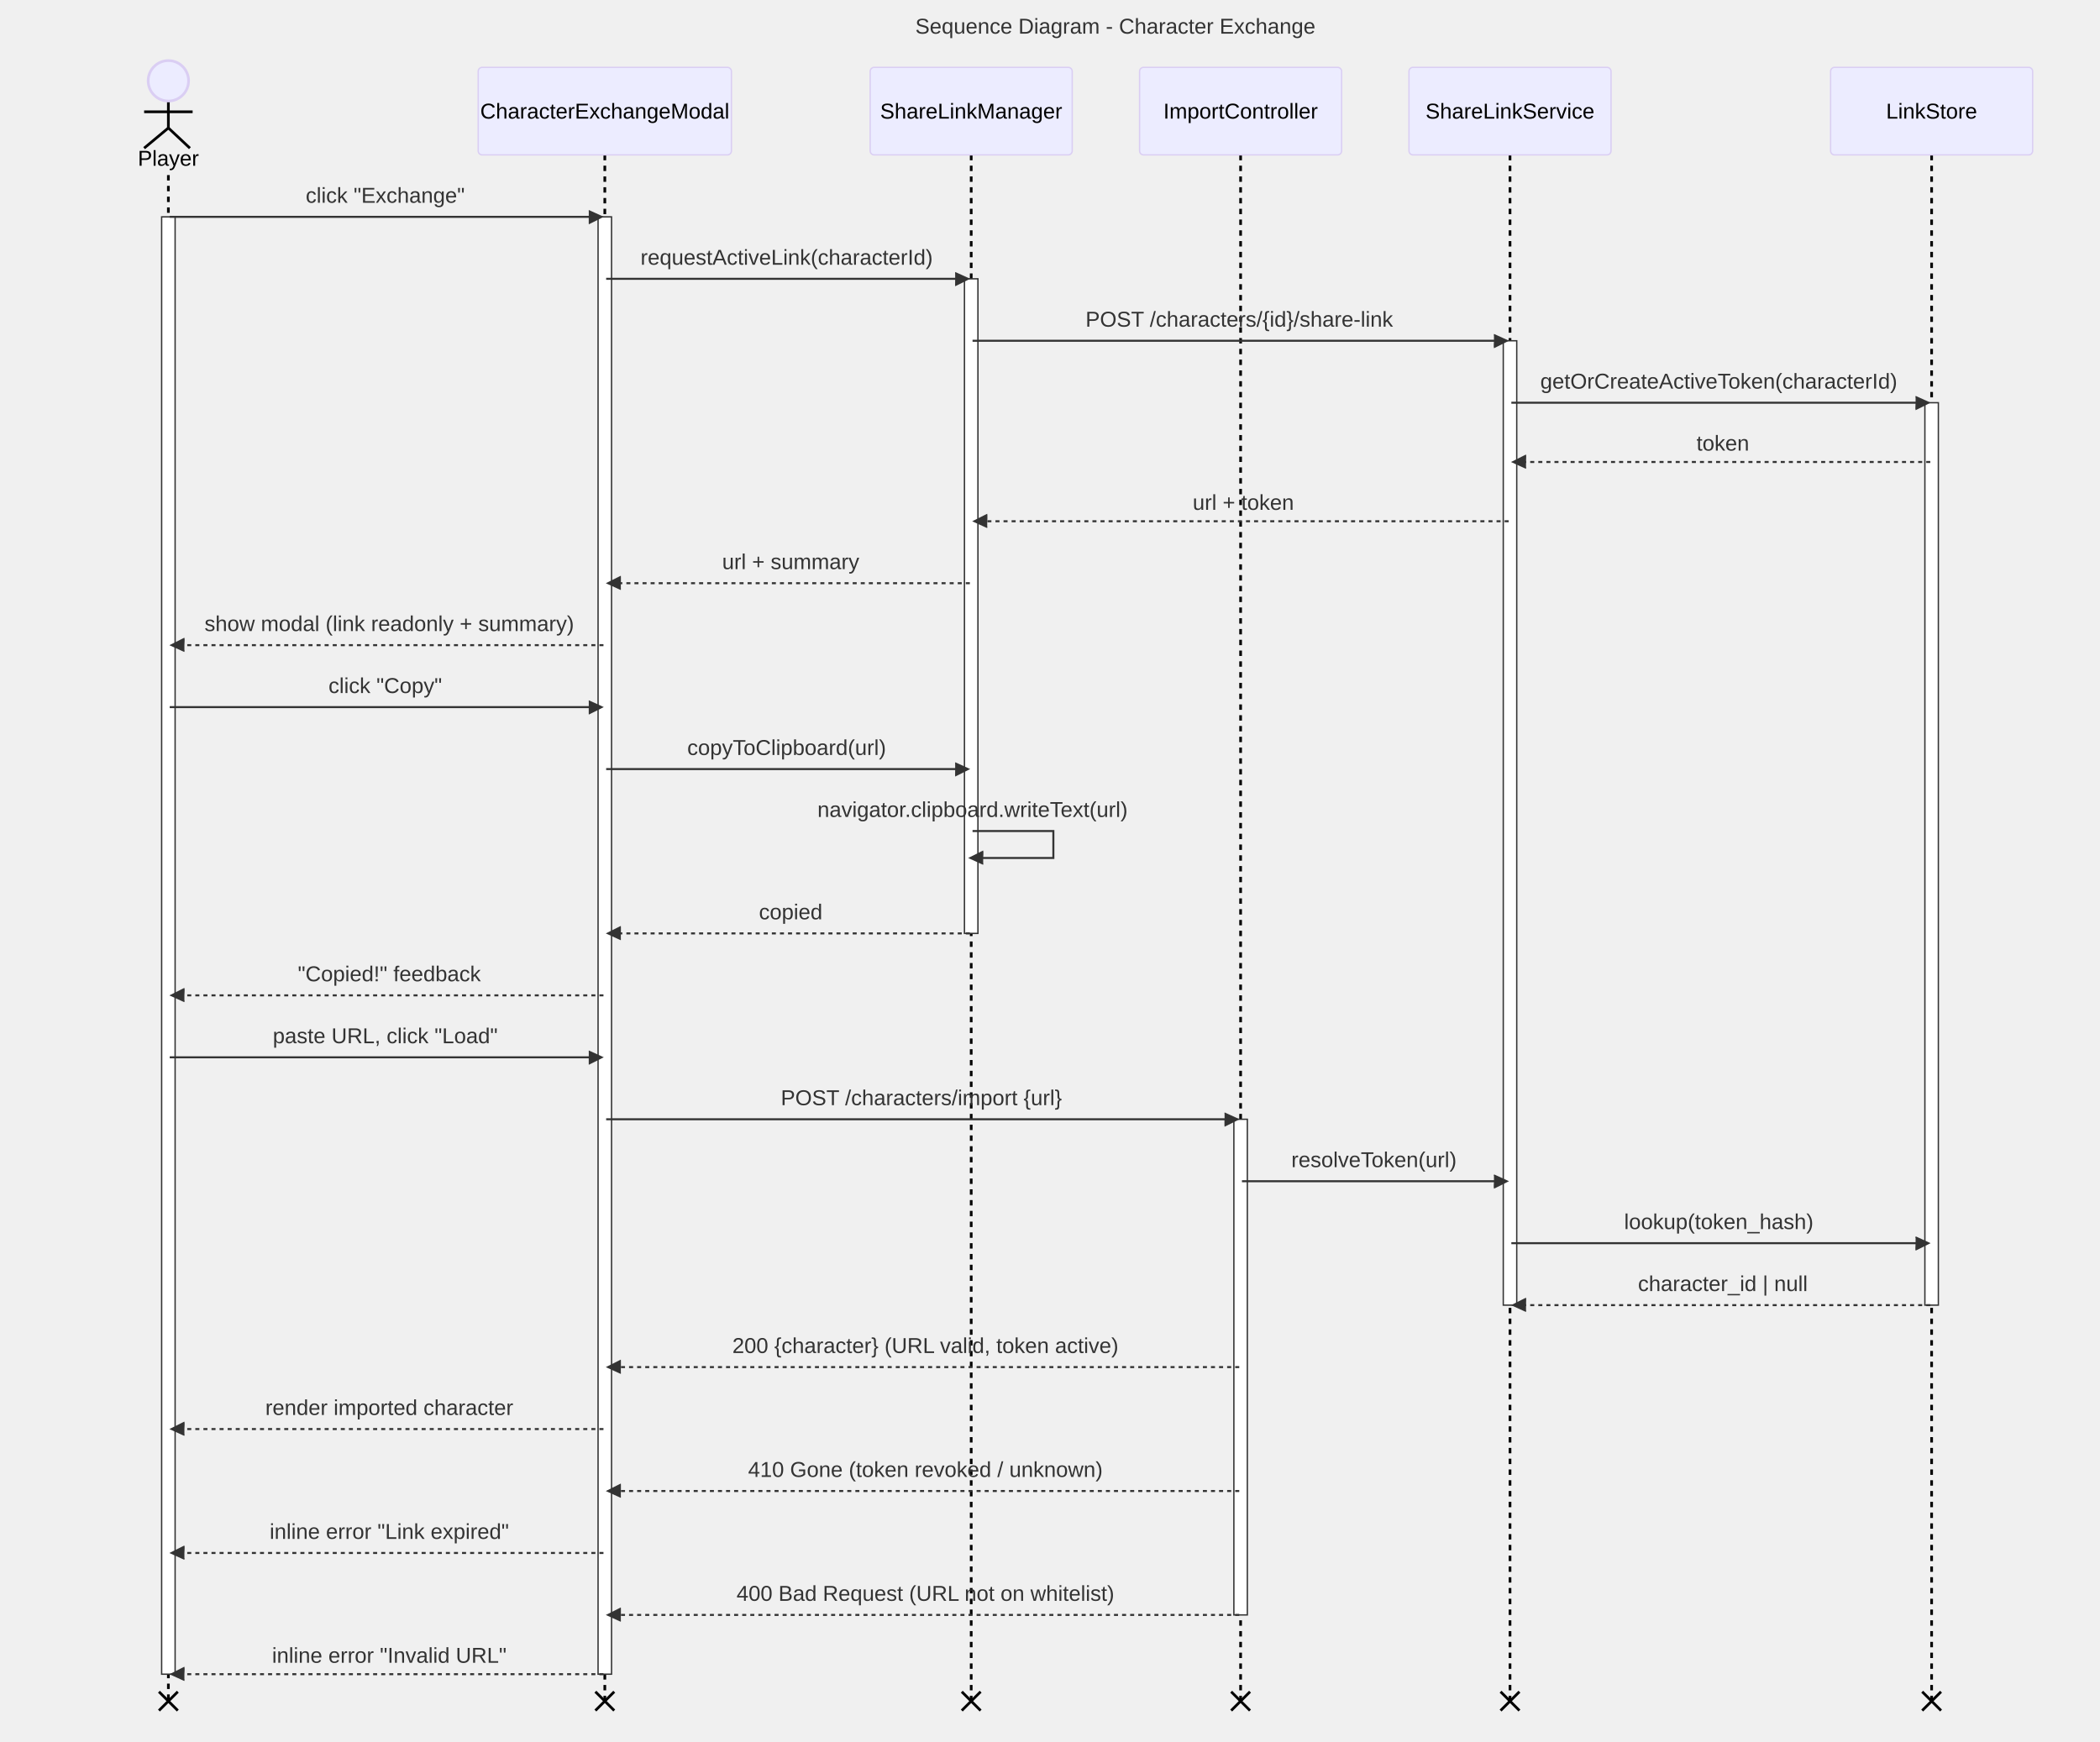
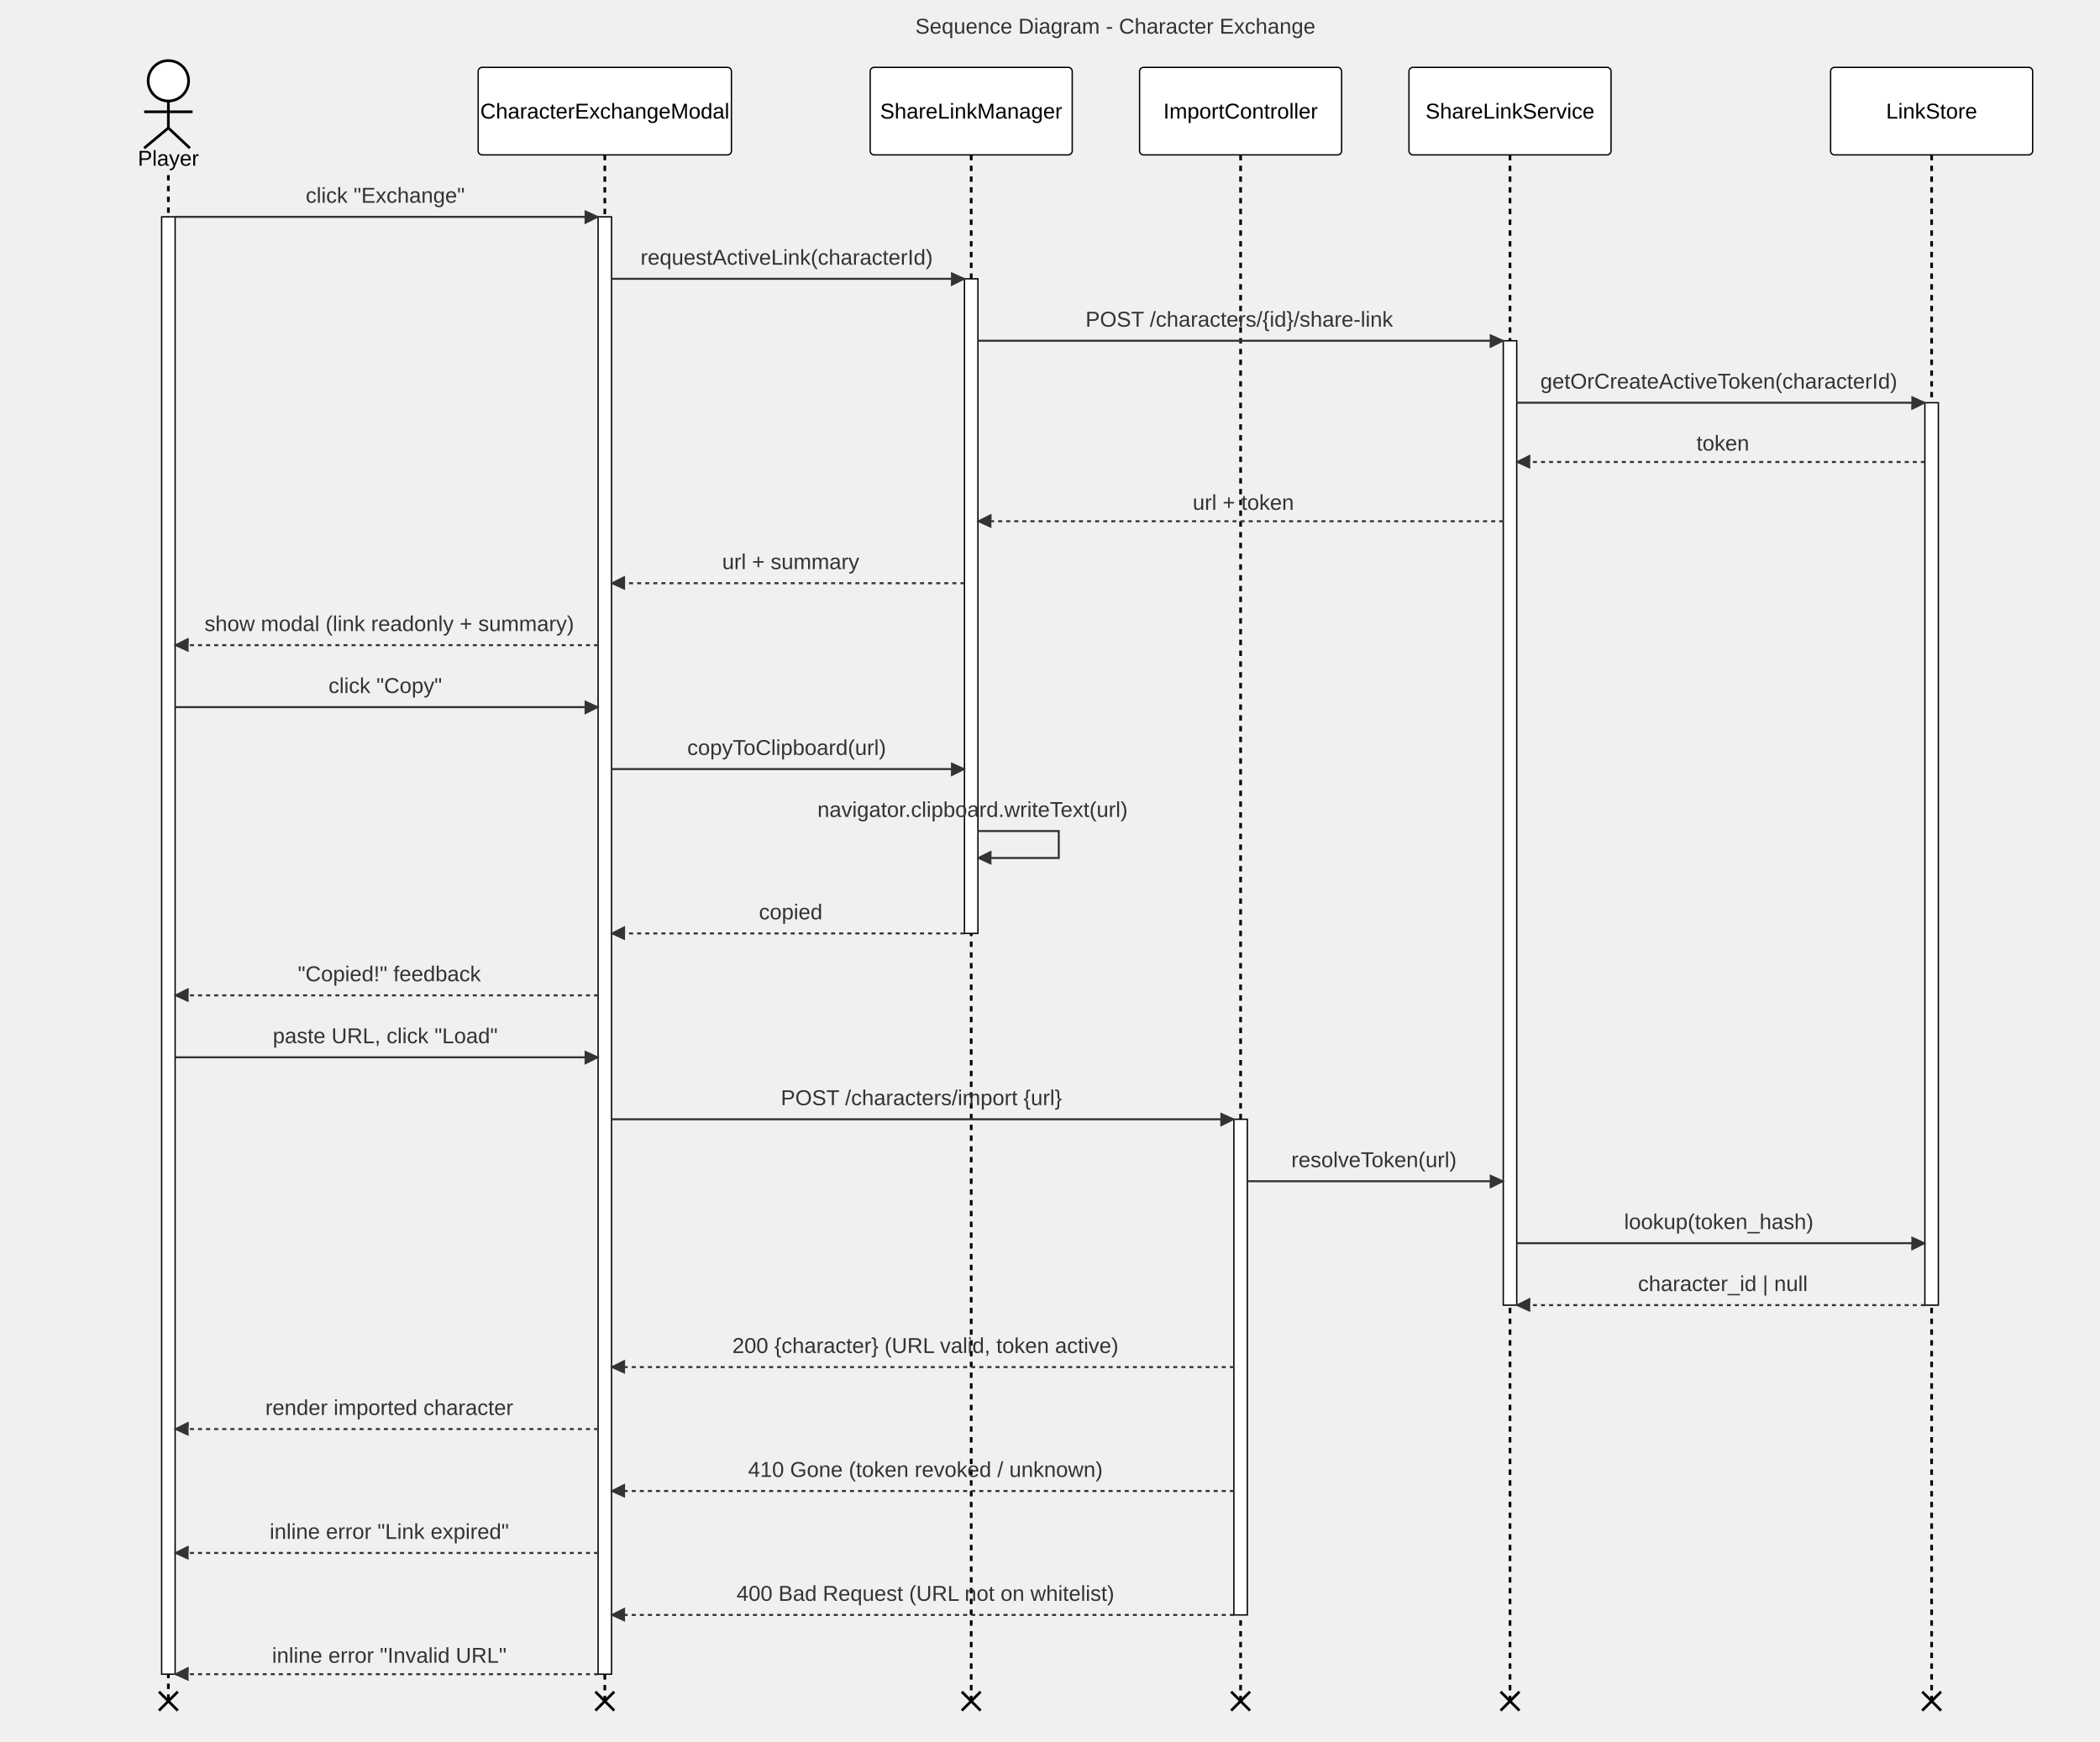
<svg xmlns="http://www.w3.org/2000/svg" id="my-svg" width="100%" style="max-width: 1559px; background-color: white;" viewBox="-50 -50 1559 1293" role="graphics-document document" aria-roledescription="sequence">
  <g />
  <g />
  <g />
  <g />
  <g />
  <g />
  <g>
    <line id="actor5" x1="1384" y1="65" x2="1384" y2="1213" class="actor-line 200" stroke-width="0.5px" stroke="#000000" name="LS" stroke-dasharray="4 4" />
    <g id="root-5">
-       <rect x="1309" y="0" fill="#eaeaea" stroke="#666" width="150" height="65" name="LS" rx="3" ry="3" class="actor actor-top" />
+       <rect x="1309" y="0" fill="#ffffff" stroke="#000000" width="150" height="65" name="LS" rx="3" ry="3" class="actor actor-top" />
      <text x="1384" y="32.5" dominant-baseline="central" alignment-baseline="central" class="actor actor-box" style="text-anchor: middle; font-size: 16px; font-weight: 400;">
        <tspan x="1384" dy="0">LinkStore</tspan>
      </text>
    </g>
  </g>
  <g>
    <line id="actor4" x1="1071" y1="65" x2="1071" y2="1213" class="actor-line 200" stroke-width="0.5px" stroke="#000000" name="SLS" stroke-dasharray="4 4" />
    <g id="root-4">
-       <rect x="996" y="0" fill="#eaeaea" stroke="#666" width="150" height="65" name="SLS" rx="3" ry="3" class="actor actor-top" />
+       <rect x="996" y="0" fill="#ffffff" stroke="#000000" width="150" height="65" name="SLS" rx="3" ry="3" class="actor actor-top" />
      <text x="1071" y="32.5" dominant-baseline="central" alignment-baseline="central" class="actor actor-box" style="text-anchor: middle; font-size: 16px; font-weight: 400;">
        <tspan x="1071" dy="0">ShareLinkService</tspan>
      </text>
    </g>
  </g>
  <g>
    <line id="actor3" x1="871" y1="65" x2="871" y2="1213" class="actor-line 200" stroke-width="0.5px" stroke="#000000" name="IC" stroke-dasharray="4 4" />
    <g id="root-3">
-       <rect x="796" y="0" fill="#eaeaea" stroke="#666" width="150" height="65" name="IC" rx="3" ry="3" class="actor actor-top" />
+       <rect x="796" y="0" fill="#ffffff" stroke="#000000" width="150" height="65" name="IC" rx="3" ry="3" class="actor actor-top" />
      <text x="871" y="32.5" dominant-baseline="central" alignment-baseline="central" class="actor actor-box" style="text-anchor: middle; font-size: 16px; font-weight: 400;">
        <tspan x="871" dy="0">ImportController</tspan>
      </text>
    </g>
  </g>
  <g>
    <line id="actor2" x1="671" y1="65" x2="671" y2="1213" class="actor-line 200" stroke-width="0.5px" stroke="#000000" name="SLM" stroke-dasharray="4 4" />
    <g id="root-2">
-       <rect x="596" y="0" fill="#eaeaea" stroke="#666" width="150" height="65" name="SLM" rx="3" ry="3" class="actor actor-top" />
+       <rect x="596" y="0" fill="#ffffff" stroke="#000000" width="150" height="65" name="SLM" rx="3" ry="3" class="actor actor-top" />
      <text x="671" y="32.5" dominant-baseline="central" alignment-baseline="central" class="actor actor-box" style="text-anchor: middle; font-size: 16px; font-weight: 400;">
        <tspan x="671" dy="0">ShareLinkManager</tspan>
      </text>
    </g>
  </g>
  <g>
    <line id="actor1" x1="399" y1="65" x2="399" y2="1213" class="actor-line 200" stroke-width="0.5px" stroke="#000000" name="M" stroke-dasharray="4 4" />
    <g id="root-1">
-       <rect x="305" y="0" fill="#eaeaea" stroke="#666" width="188" height="65" name="M" rx="3" ry="3" class="actor actor-top" />
+       <rect x="305" y="0" fill="#ffffff" stroke="#000000" width="188" height="65" name="M" rx="3" ry="3" class="actor actor-top" />
      <text x="399" y="32.5" dominant-baseline="central" alignment-baseline="central" class="actor actor-box" style="text-anchor: middle; font-size: 16px; font-weight: 400;">
        <tspan x="399" dy="0">CharacterExchangeModal</tspan>
      </text>
    </g>
  </g>
  <g>
    <line id="actor0" x1="75" y1="80" x2="75" y2="1213" class="actor-line 200" stroke-width="0.5px" stroke="#000000" name="P" stroke-dasharray="4 4" />
  </g>
  <style>#my-svg{font-family:"trebuchet ms",verdana,arial,sans-serif;font-size:16px;fill:#333;}@keyframes edge-animation-frame{from{stroke-dashoffset:0;}}@keyframes dash{to{stroke-dashoffset:0;}}#my-svg .edge-animation-slow{stroke-dasharray:9,5!important;stroke-dashoffset:900;animation:dash 50s linear infinite;stroke-linecap:round;}#my-svg .edge-animation-fast{stroke-dasharray:9,5!important;stroke-dashoffset:900;animation:dash 20s linear infinite;stroke-linecap:round;}#my-svg .error-icon{fill:#552222;}#my-svg .error-text{fill:#552222;stroke:#552222;}#my-svg .edge-thickness-normal{stroke-width:1px;}#my-svg .edge-thickness-thick{stroke-width:3.5px;}#my-svg .edge-pattern-solid{stroke-dasharray:0;}#my-svg .edge-thickness-invisible{stroke-width:0;fill:none;}#my-svg .edge-pattern-dashed{stroke-dasharray:3;}#my-svg .edge-pattern-dotted{stroke-dasharray:2;}#my-svg .marker{fill:#333333;stroke:#333333;}#my-svg .marker.cross{stroke:#333333;}#my-svg svg{font-family:"trebuchet ms",verdana,arial,sans-serif;font-size:16px;}#my-svg p{margin:0;}#my-svg .actor{stroke:hsl(259.626, 59.777%, 87.902%);fill:#ECECFF;}#my-svg text.actor&gt;tspan{fill:black;stroke:none;}#my-svg .actor-line{stroke:hsl(259.626, 59.777%, 87.902%);}#my-svg .innerArc{stroke-width:1.5;stroke-dasharray:none;}#my-svg .messageLine0{stroke-width:1.5;stroke-dasharray:none;stroke:#333;}#my-svg .messageLine1{stroke-width:1.5;stroke-dasharray:2,2;stroke:#333;}#my-svg #arrowhead path{fill:#333;stroke:#333;}#my-svg .sequenceNumber{fill:white;}#my-svg #sequencenumber{fill:#333;}#my-svg #crosshead path{fill:#333;stroke:#333;}#my-svg .messageText{fill:#333;stroke:none;}#my-svg .labelBox{stroke:hsl(259.626, 59.777%, 87.902%);fill:#ECECFF;}#my-svg .labelText,#my-svg .labelText&gt;tspan{fill:black;stroke:none;}#my-svg .loopText,#my-svg .loopText&gt;tspan{fill:black;stroke:none;}#my-svg .loopLine{stroke-width:2px;stroke-dasharray:2,2;stroke:hsl(259.626, 59.777%, 87.902%);fill:hsl(259.626, 59.777%, 87.902%);}#my-svg .note{stroke:#aaaa33;fill:#fff5ad;}#my-svg .noteText,#my-svg .noteText&gt;tspan{fill:black;stroke:none;}#my-svg .activation0{fill:#f4f4f4;stroke:#666;}#my-svg .activation1{fill:#f4f4f4;stroke:#666;}#my-svg .activation2{fill:#f4f4f4;stroke:#666;}#my-svg .actorPopupMenu{position:absolute;}#my-svg .actorPopupMenuPanel{position:absolute;fill:#ECECFF;box-shadow:0px 8px 16px 0px rgba(0,0,0,0.2);filter:drop-shadow(3px 5px 2px rgb(0 0 0 / 0.4));}#my-svg .actor-man line{stroke:hsl(259.626, 59.777%, 87.902%);fill:#ECECFF;}#my-svg .actor-man circle,#my-svg line{stroke:hsl(259.626, 59.777%, 87.902%);fill:#ECECFF;stroke-width:2px;}#my-svg :root{--mermaid-font-family:"trebuchet ms",verdana,arial,sans-serif;}</style>
  <g />
  <defs>
    <symbol id="computer" width="24" height="24">
      <path transform="scale(.5)" d="M2 2v13h20v-13h-20zm18 11h-16v-9h16v9zm-10.228 6l.466-1h3.524l.467 1h-4.457zm14.228 3h-24l2-6h2.104l-1.33 4h18.45l-1.297-4h2.073l2 6zm-5-10h-14v-7h14v7z" />
    </symbol>
  </defs>
  <defs>
    <symbol id="database" fill-rule="evenodd" clip-rule="evenodd">
      <path transform="scale(.5)" d="M12.258.001l.256.004.255.005.253.008.251.01.249.012.247.015.246.016.242.019.241.02.239.023.236.024.233.027.231.028.229.031.225.032.223.034.22.036.217.038.214.04.211.041.208.043.205.045.201.046.198.048.194.05.191.051.187.053.183.054.18.056.175.057.172.059.168.06.163.061.16.063.155.064.15.066.074.033.073.033.071.034.07.034.069.035.068.035.067.035.066.035.064.036.064.036.062.036.06.036.06.037.058.037.058.037.055.038.055.038.053.038.052.038.051.039.05.039.048.039.047.039.045.04.044.04.043.04.041.04.04.041.039.041.037.041.036.041.034.041.033.042.032.042.03.042.029.042.027.042.026.043.024.043.023.043.021.043.02.043.018.044.017.043.015.044.013.044.012.044.011.045.009.044.007.045.006.045.004.045.002.045.001.045v17l-.001.045-.002.045-.004.045-.006.045-.007.045-.009.044-.011.045-.012.044-.013.044-.015.044-.017.043-.018.044-.02.043-.021.043-.023.043-.024.043-.026.043-.027.042-.029.042-.03.042-.032.042-.033.042-.034.041-.036.041-.037.041-.039.041-.04.041-.041.04-.043.04-.044.04-.045.04-.047.039-.048.039-.05.039-.051.039-.052.038-.053.038-.055.038-.055.038-.058.037-.058.037-.06.037-.06.036-.062.036-.064.036-.064.036-.066.035-.067.035-.068.035-.069.035-.07.034-.071.034-.073.033-.074.033-.15.066-.155.064-.16.063-.163.061-.168.06-.172.059-.175.057-.18.056-.183.054-.187.053-.191.051-.194.05-.198.048-.201.046-.205.045-.208.043-.211.041-.214.04-.217.038-.22.036-.223.034-.225.032-.229.031-.231.028-.233.027-.236.024-.239.023-.241.02-.242.019-.246.016-.247.015-.249.012-.251.01-.253.008-.255.005-.256.004-.258.001-.258-.001-.256-.004-.255-.005-.253-.008-.251-.01-.249-.012-.247-.015-.245-.016-.243-.019-.241-.02-.238-.023-.236-.024-.234-.027-.231-.028-.228-.031-.226-.032-.223-.034-.22-.036-.217-.038-.214-.04-.211-.041-.208-.043-.204-.045-.201-.046-.198-.048-.195-.05-.19-.051-.187-.053-.184-.054-.179-.056-.176-.057-.172-.059-.167-.06-.164-.061-.159-.063-.155-.064-.151-.066-.074-.033-.072-.033-.072-.034-.07-.034-.069-.035-.068-.035-.067-.035-.066-.035-.064-.036-.063-.036-.062-.036-.061-.036-.06-.037-.058-.037-.057-.037-.056-.038-.055-.038-.053-.038-.052-.038-.051-.039-.049-.039-.049-.039-.046-.039-.046-.04-.044-.04-.043-.04-.041-.04-.04-.041-.039-.041-.037-.041-.036-.041-.034-.041-.033-.042-.032-.042-.03-.042-.029-.042-.027-.042-.026-.043-.024-.043-.023-.043-.021-.043-.02-.043-.018-.044-.017-.043-.015-.044-.013-.044-.012-.044-.011-.045-.009-.044-.007-.045-.006-.045-.004-.045-.002-.045-.001-.045v-17l.001-.045.002-.045.004-.045.006-.045.007-.045.009-.044.011-.045.012-.044.013-.044.015-.044.017-.043.018-.044.02-.043.021-.043.023-.043.024-.043.026-.043.027-.042.029-.042.03-.042.032-.042.033-.042.034-.041.036-.041.037-.041.039-.041.04-.041.041-.04.043-.04.044-.04.046-.04.046-.039.049-.039.049-.039.051-.039.052-.038.053-.038.055-.038.056-.038.057-.037.058-.037.06-.037.061-.036.062-.036.063-.036.064-.036.066-.035.067-.035.068-.035.069-.035.07-.034.072-.034.072-.033.074-.033.151-.066.155-.064.159-.063.164-.061.167-.06.172-.059.176-.057.179-.056.184-.054.187-.053.19-.051.195-.05.198-.048.201-.046.204-.045.208-.043.211-.041.214-.04.217-.038.22-.036.223-.034.226-.032.228-.031.231-.028.234-.027.236-.024.238-.023.241-.02.243-.019.245-.016.247-.015.249-.012.251-.01.253-.008.255-.005.256-.004.258-.001.258.001zm-9.258 20.499v.01l.001.021.003.021.004.022.005.021.006.022.007.022.009.023.01.022.011.023.012.023.013.023.015.023.016.024.017.023.018.024.019.024.021.024.022.025.023.024.024.025.052.049.056.05.061.051.066.051.07.051.075.051.079.052.084.052.088.052.092.052.097.052.102.051.105.052.11.052.114.051.119.051.123.051.127.05.131.05.135.05.139.048.144.049.147.047.152.047.155.047.16.045.163.045.167.043.171.043.176.041.178.041.183.039.187.039.19.037.194.035.197.035.202.033.204.031.209.03.212.029.216.027.219.025.222.024.226.021.23.02.233.018.236.016.24.015.243.012.246.01.249.008.253.005.256.004.259.001.26-.001.257-.004.254-.005.25-.008.247-.011.244-.012.241-.014.237-.016.233-.018.231-.021.226-.021.224-.024.22-.026.216-.027.212-.028.21-.031.205-.031.202-.034.198-.034.194-.036.191-.037.187-.039.183-.04.179-.04.175-.042.172-.043.168-.044.163-.045.16-.046.155-.046.152-.047.148-.048.143-.049.139-.049.136-.05.131-.05.126-.05.123-.051.118-.052.114-.051.11-.052.106-.052.101-.052.096-.052.092-.052.088-.053.083-.051.079-.052.074-.052.07-.051.065-.051.06-.051.056-.05.051-.05.023-.024.023-.025.021-.024.02-.024.019-.024.018-.024.017-.024.015-.023.014-.024.013-.023.012-.023.01-.023.01-.022.008-.022.006-.022.006-.022.004-.022.004-.021.001-.021.001-.021v-4.127l-.077.055-.08.053-.083.054-.085.053-.087.052-.09.052-.093.051-.095.05-.097.05-.1.049-.102.049-.105.048-.106.047-.109.047-.111.046-.114.045-.115.045-.118.044-.12.043-.122.042-.124.042-.126.041-.128.04-.13.04-.132.038-.134.038-.135.037-.138.037-.139.035-.142.035-.143.034-.144.033-.147.032-.148.031-.15.03-.151.03-.153.029-.154.027-.156.027-.158.026-.159.025-.161.024-.162.023-.163.022-.165.021-.166.02-.167.019-.169.018-.169.017-.171.016-.173.015-.173.014-.175.013-.175.012-.177.011-.178.01-.179.008-.179.008-.181.006-.182.005-.182.004-.184.003-.184.002h-.37l-.184-.002-.184-.003-.182-.004-.182-.005-.181-.006-.179-.008-.179-.008-.178-.01-.176-.011-.176-.012-.175-.013-.173-.014-.172-.015-.171-.016-.17-.017-.169-.018-.167-.019-.166-.02-.165-.021-.163-.022-.162-.023-.161-.024-.159-.025-.157-.026-.156-.027-.155-.027-.153-.029-.151-.03-.15-.03-.148-.031-.146-.032-.145-.033-.143-.034-.141-.035-.14-.035-.137-.037-.136-.037-.134-.038-.132-.038-.13-.04-.128-.04-.126-.041-.124-.042-.122-.042-.12-.044-.117-.043-.116-.045-.113-.045-.112-.046-.109-.047-.106-.047-.105-.048-.102-.049-.1-.049-.097-.05-.095-.05-.093-.052-.09-.051-.087-.052-.085-.053-.083-.054-.08-.054-.077-.054v4.127zm0-5.654v.011l.001.021.003.021.004.021.005.022.006.022.007.022.009.022.01.022.011.023.012.023.013.023.015.024.016.023.017.024.018.024.019.024.021.024.022.024.023.025.024.024.052.05.056.05.061.05.066.051.07.051.075.052.079.051.084.052.088.052.092.052.097.052.102.052.105.052.11.051.114.051.119.052.123.05.127.051.131.05.135.049.139.049.144.048.147.048.152.047.155.046.16.045.163.045.167.044.171.042.176.042.178.04.183.04.187.038.19.037.194.036.197.034.202.033.204.032.209.03.212.028.216.027.219.025.222.024.226.022.23.02.233.018.236.016.24.014.243.012.246.01.249.008.253.006.256.003.259.001.26-.001.257-.003.254-.006.25-.008.247-.01.244-.012.241-.015.237-.016.233-.018.231-.02.226-.022.224-.024.22-.025.216-.027.212-.029.21-.03.205-.032.202-.033.198-.035.194-.036.191-.037.187-.039.183-.039.179-.041.175-.042.172-.043.168-.044.163-.045.16-.045.155-.047.152-.047.148-.048.143-.048.139-.05.136-.049.131-.05.126-.051.123-.051.118-.051.114-.052.11-.052.106-.052.101-.052.096-.052.092-.052.088-.052.083-.052.079-.052.074-.051.07-.052.065-.051.06-.05.056-.051.051-.049.023-.025.023-.024.021-.025.02-.024.019-.024.018-.024.017-.024.015-.023.014-.023.013-.024.012-.022.01-.023.01-.023.008-.022.006-.022.006-.022.004-.021.004-.022.001-.021.001-.021v-4.139l-.077.054-.08.054-.083.054-.085.052-.087.053-.09.051-.093.051-.095.051-.097.05-.1.049-.102.049-.105.048-.106.047-.109.047-.111.046-.114.045-.115.044-.118.044-.12.044-.122.042-.124.042-.126.041-.128.04-.13.039-.132.039-.134.038-.135.037-.138.036-.139.036-.142.035-.143.033-.144.033-.147.033-.148.031-.15.03-.151.03-.153.028-.154.028-.156.027-.158.026-.159.025-.161.024-.162.023-.163.022-.165.021-.166.02-.167.019-.169.018-.169.017-.171.016-.173.015-.173.014-.175.013-.175.012-.177.011-.178.009-.179.009-.179.007-.181.007-.182.005-.182.004-.184.003-.184.002h-.37l-.184-.002-.184-.003-.182-.004-.182-.005-.181-.007-.179-.007-.179-.009-.178-.009-.176-.011-.176-.012-.175-.013-.173-.014-.172-.015-.171-.016-.17-.017-.169-.018-.167-.019-.166-.02-.165-.021-.163-.022-.162-.023-.161-.024-.159-.025-.157-.026-.156-.027-.155-.028-.153-.028-.151-.03-.15-.03-.148-.031-.146-.033-.145-.033-.143-.033-.141-.035-.14-.036-.137-.036-.136-.037-.134-.038-.132-.039-.13-.039-.128-.04-.126-.041-.124-.042-.122-.043-.12-.043-.117-.044-.116-.044-.113-.046-.112-.046-.109-.046-.106-.047-.105-.048-.102-.049-.1-.049-.097-.05-.095-.051-.093-.051-.09-.051-.087-.053-.085-.052-.083-.054-.08-.054-.077-.054v4.139zm0-5.666v.011l.001.02.003.022.004.021.005.022.006.021.007.022.009.023.01.022.011.023.012.023.013.023.015.023.016.024.017.024.018.023.019.024.021.025.022.024.023.024.024.025.052.05.056.05.061.05.066.051.07.051.075.052.079.051.084.052.088.052.092.052.097.052.102.052.105.051.11.052.114.051.119.051.123.051.127.05.131.05.135.05.139.049.144.048.147.048.152.047.155.046.16.045.163.045.167.043.171.043.176.042.178.04.183.04.187.038.19.037.194.036.197.034.202.033.204.032.209.03.212.028.216.027.219.025.222.024.226.021.23.02.233.018.236.017.24.014.243.012.246.01.249.008.253.006.256.003.259.001.26-.001.257-.003.254-.006.25-.008.247-.01.244-.013.241-.014.237-.016.233-.018.231-.02.226-.022.224-.024.22-.025.216-.027.212-.029.21-.03.205-.032.202-.033.198-.035.194-.036.191-.037.187-.039.183-.039.179-.041.175-.042.172-.043.168-.044.163-.045.16-.045.155-.047.152-.047.148-.048.143-.049.139-.049.136-.049.131-.051.126-.05.123-.051.118-.052.114-.051.11-.052.106-.052.101-.052.096-.052.092-.052.088-.052.083-.052.079-.052.074-.052.07-.051.065-.051.06-.051.056-.05.051-.049.023-.025.023-.025.021-.024.02-.024.019-.024.018-.024.017-.024.015-.023.014-.024.013-.023.012-.023.01-.022.01-.023.008-.022.006-.022.006-.022.004-.022.004-.021.001-.021.001-.021v-4.153l-.077.054-.08.054-.083.053-.085.053-.087.053-.09.051-.093.051-.095.051-.097.05-.1.049-.102.048-.105.048-.106.048-.109.046-.111.046-.114.046-.115.044-.118.044-.12.043-.122.043-.124.042-.126.041-.128.04-.13.039-.132.039-.134.038-.135.037-.138.036-.139.036-.142.034-.143.034-.144.033-.147.032-.148.032-.15.03-.151.03-.153.028-.154.028-.156.027-.158.026-.159.024-.161.024-.162.023-.163.023-.165.021-.166.02-.167.019-.169.018-.169.017-.171.016-.173.015-.173.014-.175.013-.175.012-.177.01-.178.01-.179.009-.179.007-.181.006-.182.006-.182.004-.184.003-.184.001-.185.001-.185-.001-.184-.001-.184-.003-.182-.004-.182-.006-.181-.006-.179-.007-.179-.009-.178-.01-.176-.01-.176-.012-.175-.013-.173-.014-.172-.015-.171-.016-.17-.017-.169-.018-.167-.019-.166-.02-.165-.021-.163-.023-.162-.023-.161-.024-.159-.024-.157-.026-.156-.027-.155-.028-.153-.028-.151-.03-.15-.03-.148-.032-.146-.032-.145-.033-.143-.034-.141-.034-.14-.036-.137-.036-.136-.037-.134-.038-.132-.039-.13-.039-.128-.041-.126-.041-.124-.041-.122-.043-.12-.043-.117-.044-.116-.044-.113-.046-.112-.046-.109-.046-.106-.048-.105-.048-.102-.048-.1-.05-.097-.049-.095-.051-.093-.051-.09-.052-.087-.052-.085-.053-.083-.053-.08-.054-.077-.054v4.153zm8.74-8.179l-.257.004-.254.005-.25.008-.247.011-.244.012-.241.014-.237.016-.233.018-.231.021-.226.022-.224.023-.22.026-.216.027-.212.028-.21.031-.205.032-.202.033-.198.034-.194.036-.191.038-.187.038-.183.04-.179.041-.175.042-.172.043-.168.043-.163.045-.16.046-.155.046-.152.048-.148.048-.143.048-.139.049-.136.05-.131.05-.126.051-.123.051-.118.051-.114.052-.11.052-.106.052-.101.052-.096.052-.092.052-.088.052-.083.052-.079.052-.074.051-.07.052-.065.051-.06.05-.056.05-.051.05-.023.025-.023.024-.021.024-.02.025-.019.024-.018.024-.017.023-.015.024-.014.023-.013.023-.012.023-.01.023-.01.022-.008.022-.006.023-.006.021-.004.022-.004.021-.001.021-.001.021.001.021.001.021.004.021.004.022.006.021.006.023.008.022.01.022.01.023.012.023.013.023.014.023.015.024.017.023.018.024.019.024.02.025.021.024.023.024.023.025.051.05.056.05.06.05.065.051.07.052.074.051.079.052.083.052.088.052.092.052.096.052.101.052.106.052.11.052.114.052.118.051.123.051.126.051.131.05.136.05.139.049.143.048.148.048.152.048.155.046.16.046.163.045.168.043.172.043.175.042.179.041.183.04.187.038.191.038.194.036.198.034.202.033.205.032.21.031.212.028.216.027.22.026.224.023.226.022.231.021.233.018.237.016.241.014.244.012.247.011.25.008.254.005.257.004.26.001.26-.001.257-.004.254-.005.25-.008.247-.011.244-.012.241-.014.237-.016.233-.018.231-.021.226-.022.224-.023.22-.026.216-.027.212-.028.21-.031.205-.032.202-.033.198-.034.194-.036.191-.038.187-.038.183-.04.179-.041.175-.042.172-.043.168-.043.163-.045.16-.046.155-.046.152-.048.148-.048.143-.048.139-.049.136-.05.131-.05.126-.051.123-.051.118-.051.114-.052.11-.052.106-.052.101-.052.096-.052.092-.052.088-.052.083-.052.079-.052.074-.051.07-.052.065-.051.06-.05.056-.05.051-.05.023-.025.023-.024.021-.024.02-.025.019-.024.018-.024.017-.023.015-.024.014-.023.013-.023.012-.023.01-.023.01-.022.008-.022.006-.023.006-.021.004-.022.004-.021.001-.021.001-.021-.001-.021-.001-.021-.004-.021-.004-.022-.006-.021-.006-.023-.008-.022-.01-.022-.01-.023-.012-.023-.013-.023-.014-.023-.015-.024-.017-.023-.018-.024-.019-.024-.02-.025-.021-.024-.023-.024-.023-.025-.051-.05-.056-.05-.06-.05-.065-.051-.07-.052-.074-.051-.079-.052-.083-.052-.088-.052-.092-.052-.096-.052-.101-.052-.106-.052-.11-.052-.114-.052-.118-.051-.123-.051-.126-.051-.131-.05-.136-.05-.139-.049-.143-.048-.148-.048-.152-.048-.155-.046-.16-.046-.163-.045-.168-.043-.172-.043-.175-.042-.179-.041-.183-.04-.187-.038-.191-.038-.194-.036-.198-.034-.202-.033-.205-.032-.21-.031-.212-.028-.216-.027-.22-.026-.224-.023-.226-.022-.231-.021-.233-.018-.237-.016-.241-.014-.244-.012-.247-.011-.25-.008-.254-.005-.257-.004-.26-.001-.26.001z" />
    </symbol>
  </defs>
  <defs>
    <symbol id="clock" width="24" height="24">
      <path transform="scale(.5)" d="M12 2c5.514 0 10 4.486 10 10s-4.486 10-10 10-10-4.486-10-10 4.486-10 10-10zm0-2c-6.627 0-12 5.373-12 12s5.373 12 12 12 12-5.373 12-12-5.373-12-12-12zm5.848 12.459c.202.038.202.333.001.372-1.907.361-6.045 1.111-6.547 1.111-.719 0-1.301-.582-1.301-1.301 0-.512.77-5.447 1.125-7.445.034-.192.312-.181.343.014l.985 6.238 5.394 1.011z" />
    </symbol>
  </defs>
  <defs>
-     <marker id="arrowhead" refX="7.9" refY="5" markerUnits="userSpaceOnUse" markerWidth="12" markerHeight="12" orient="auto-start-reverse">
+     <marker id="arrowhead" refX="10" refY="5" markerUnits="userSpaceOnUse" markerWidth="12" markerHeight="12" orient="auto-start-reverse">
      <path d="M -1 0 L 10 5 L 0 10 z" />
    </marker>
  </defs>
  <defs>
    <marker id="crosshead" markerWidth="15" markerHeight="8" orient="auto" refX="4" refY="4.5">
      <path fill="none" stroke="#000000" stroke-width="1pt" d="M 1,2 L 6,7 M 6,2 L 1,7" style="stroke-dasharray: 0, 0;" />
    </marker>
  </defs>
  <defs>
    <marker id="filled-head" refX="15.5" refY="7" markerWidth="20" markerHeight="28" orient="auto">
      <path d="M 18,7 L9,13 L14,7 L9,1 Z" />
    </marker>
  </defs>
  <defs>
    <marker id="sequencenumber" refX="15" refY="15" markerWidth="60" markerHeight="40" orient="auto">
      <circle cx="15" cy="15" r="6" />
    </marker>
  </defs>
  <g class="actor-man actor-top" name="P">
-     <line id="actor-man-torso0" x1="75" y1="25" x2="75" y2="45" />
-     <line id="actor-man-arms0" x1="57" y1="33" x2="93" y2="33" />
-     <line x1="57" y1="60" x2="75" y2="45" />
-     <line x1="75" y1="45" x2="91" y2="60" />
-     <circle cx="75" cy="10" r="15" width="150" height="65" />
+     <line id="actor-man-torso0" x1="75" y1="25" x2="75" y2="45" stroke="#000000" />
+     <line id="actor-man-arms0" x1="57" y1="33" x2="93" y2="33" stroke="#000000" />
+     <line x1="57" y1="60" x2="75" y2="45" stroke="#000000" />
+     <line x1="75" y1="45" x2="91" y2="60" stroke="#000000" />
+     <circle cx="75" cy="10" r="15" width="150" height="65" fill="#ffffff" stroke="#000000" />
    <text x="75" y="67.5" dominant-baseline="central" alignment-baseline="central" class="actor actor-man" style="text-anchor: middle; font-size: 16px; font-weight: 400;">
      <tspan x="75" dy="0">Player</tspan>
    </text>
  </g>
-   <rect class="activation" x="1379.0" y="249.0" width="10" height="670.0" fill="#ffffff" stroke="#333333" stroke-width="1" />
-   <rect class="activation" x="1066.0" y="203.0" width="10" height="716.0" fill="#ffffff" stroke="#333333" stroke-width="1" />
-   <rect class="activation" x="866.0" y="781.0" width="10" height="368.0" fill="#ffffff" stroke="#333333" stroke-width="1" />
-   <rect class="activation" x="666.0" y="157.0" width="10" height="486.0" fill="#ffffff" stroke="#333333" stroke-width="1" />
-   <rect class="activation" x="394.0" y="111.0" width="10" height="1082.0" fill="#ffffff" stroke="#333333" stroke-width="1" />
-   <rect class="activation" x="70.0" y="111.0" width="10" height="1082.0" fill="#ffffff" stroke="#333333" stroke-width="1" />
+   <rect class="activation" x="1379.0" y="249.0" width="10" height="670.0" fill="#ffffff" stroke="#000000" stroke-width="1" />
+   <rect class="activation" x="1066.0" y="203.0" width="10" height="716.0" fill="#ffffff" stroke="#000000" stroke-width="1" />
+   <rect class="activation" x="866.0" y="781.0" width="10" height="368.0" fill="#ffffff" stroke="#000000" stroke-width="1" />
+   <rect class="activation" x="666.0" y="157.0" width="10" height="486.0" fill="#ffffff" stroke="#000000" stroke-width="1" />
+   <rect class="activation" x="394.0" y="111.0" width="10" height="1082.0" fill="#ffffff" stroke="#000000" stroke-width="1" />
+   <rect class="activation" x="70.0" y="111.0" width="10" height="1082.0" fill="#ffffff" stroke="#000000" stroke-width="1" />
  <text x="236" y="80" text-anchor="middle" dominant-baseline="middle" alignment-baseline="middle" class="messageText" dy="1em" style="font-size: 16px; font-weight: 400;">click "Exchange"</text>
-   <line x1="76" y1="111" x2="395" y2="111" class="messageLine0" stroke-width="2" stroke="none" marker-end="url(#arrowhead)" style="fill: none;" />
+   <line x1="80" y1="111" x2="394" y2="111" class="messageLine0" stroke-width="2" stroke="none" marker-end="url(#arrowhead)" style="fill: none;" />
  <text x="534" y="126" text-anchor="middle" dominant-baseline="middle" alignment-baseline="middle" class="messageText" dy="1em" style="font-size: 16px; font-weight: 400;">requestActiveLink(characterId)</text>
-   <line x1="400" y1="157" x2="667" y2="157" class="messageLine0" stroke-width="2" stroke="none" marker-end="url(#arrowhead)" style="fill: none;" />
+   <line x1="404" y1="157" x2="666" y2="157" class="messageLine0" stroke-width="2" stroke="none" marker-end="url(#arrowhead)" style="fill: none;" />
  <text x="870" y="172" text-anchor="middle" dominant-baseline="middle" alignment-baseline="middle" class="messageText" dy="1em" style="font-size: 16px; font-weight: 400;">POST /characters/{id}/share-link</text>
-   <line x1="672" y1="203" x2="1067" y2="203" class="messageLine0" stroke-width="2" stroke="none" marker-end="url(#arrowhead)" style="fill: none;" />
+   <line x1="676" y1="203" x2="1066" y2="203" class="messageLine0" stroke-width="2" stroke="none" marker-end="url(#arrowhead)" style="fill: none;" />
  <text x="1226" y="218" text-anchor="middle" dominant-baseline="middle" alignment-baseline="middle" class="messageText" dy="1em" style="font-size: 16px; font-weight: 400;">getOrCreateActiveToken(characterId)</text>
-   <line x1="1072" y1="249" x2="1380" y2="249" class="messageLine0" stroke-width="2" stroke="none" marker-end="url(#arrowhead)" style="fill: none;" />
+   <line x1="1076" y1="249" x2="1379" y2="249" class="messageLine0" stroke-width="2" stroke="none" marker-end="url(#arrowhead)" style="fill: none;" />
  <text x="1229" y="264" text-anchor="middle" dominant-baseline="middle" alignment-baseline="middle" class="messageText" dy="1em" style="font-size: 16px; font-weight: 400;">token</text>
-   <line x1="1383" y1="293" x2="1075" y2="293" class="messageLine1" stroke-width="2" stroke="none" marker-end="url(#arrowhead)" style="stroke-dasharray: 3, 3; fill: none;" />
+   <line x1="1379" y1="293" x2="1076" y2="293" class="messageLine1" stroke-width="2" stroke="none" marker-end="url(#arrowhead)" style="stroke-dasharray: 3, 3; fill: none;" />
  <text x="873" y="308" text-anchor="middle" dominant-baseline="middle" alignment-baseline="middle" class="messageText" dy="1em" style="font-size: 16px; font-weight: 400;">url + token</text>
-   <line x1="1070" y1="337" x2="675" y2="337" class="messageLine1" stroke-width="2" stroke="none" marker-end="url(#arrowhead)" style="stroke-dasharray: 3, 3; fill: none;" />
+   <line x1="1066" y1="337" x2="676" y2="337" class="messageLine1" stroke-width="2" stroke="none" marker-end="url(#arrowhead)" style="stroke-dasharray: 3, 3; fill: none;" />
  <text x="537" y="352" text-anchor="middle" dominant-baseline="middle" alignment-baseline="middle" class="messageText" dy="1em" style="font-size: 16px; font-weight: 400;">url + summary</text>
-   <line x1="670" y1="383" x2="403" y2="383" class="messageLine1" stroke-width="2" stroke="none" marker-end="url(#arrowhead)" style="stroke-dasharray: 3, 3; fill: none;" />
+   <line x1="666" y1="383" x2="404" y2="383" class="messageLine1" stroke-width="2" stroke="none" marker-end="url(#arrowhead)" style="stroke-dasharray: 3, 3; fill: none;" />
  <text x="239" y="398" text-anchor="middle" dominant-baseline="middle" alignment-baseline="middle" class="messageText" dy="1em" style="font-size: 16px; font-weight: 400;">show modal (link readonly + summary)</text>
-   <line x1="398" y1="429" x2="79" y2="429" class="messageLine1" stroke-width="2" stroke="none" marker-end="url(#arrowhead)" style="stroke-dasharray: 3, 3; fill: none;" />
+   <line x1="394" y1="429" x2="80" y2="429" class="messageLine1" stroke-width="2" stroke="none" marker-end="url(#arrowhead)" style="stroke-dasharray: 3, 3; fill: none;" />
  <text x="236" y="444" text-anchor="middle" dominant-baseline="middle" alignment-baseline="middle" class="messageText" dy="1em" style="font-size: 16px; font-weight: 400;">click "Copy"</text>
-   <line x1="76" y1="475" x2="395" y2="475" class="messageLine0" stroke-width="2" stroke="none" marker-end="url(#arrowhead)" style="fill: none;" />
+   <line x1="80" y1="475" x2="394" y2="475" class="messageLine0" stroke-width="2" stroke="none" marker-end="url(#arrowhead)" style="fill: none;" />
  <text x="534" y="490" text-anchor="middle" dominant-baseline="middle" alignment-baseline="middle" class="messageText" dy="1em" style="font-size: 16px; font-weight: 400;">copyToClipboard(url)</text>
-   <line x1="400" y1="521" x2="667" y2="521" class="messageLine0" stroke-width="2" stroke="none" marker-end="url(#arrowhead)" style="fill: none;" />
+   <line x1="404" y1="521" x2="666" y2="521" class="messageLine0" stroke-width="2" stroke="none" marker-end="url(#arrowhead)" style="fill: none;" />
  <text x="672" y="536" text-anchor="middle" dominant-baseline="middle" alignment-baseline="middle" class="messageText" dy="1em" style="font-size: 16px; font-weight: 400;">navigator.clipboard.writeText(url)</text>
-   <path d="M 672,567 L 732,567 L 732,587 L 672,587" class="messageLine0" stroke-width="2" stroke="none" marker-end="url(#arrowhead)" style="fill: none;" />
+   <path d="M 676,567 L 736,567 L 736,587 L 676,587" class="messageLine0" stroke-width="2" stroke="none" marker-end="url(#arrowhead)" style="fill: none;" />
  <text x="537" y="612" text-anchor="middle" dominant-baseline="middle" alignment-baseline="middle" class="messageText" dy="1em" style="font-size: 16px; font-weight: 400;">copied</text>
-   <line x1="670" y1="643" x2="403" y2="643" class="messageLine1" stroke-width="2" stroke="none" marker-end="url(#arrowhead)" style="stroke-dasharray: 3, 3; fill: none;" />
+   <line x1="666" y1="643" x2="404" y2="643" class="messageLine1" stroke-width="2" stroke="none" marker-end="url(#arrowhead)" style="stroke-dasharray: 3, 3; fill: none;" />
  <text x="239" y="658" text-anchor="middle" dominant-baseline="middle" alignment-baseline="middle" class="messageText" dy="1em" style="font-size: 16px; font-weight: 400;">"Copied!" feedback</text>
-   <line x1="398" y1="689" x2="79" y2="689" class="messageLine1" stroke-width="2" stroke="none" marker-end="url(#arrowhead)" style="stroke-dasharray: 3, 3; fill: none;" />
+   <line x1="394" y1="689" x2="80" y2="689" class="messageLine1" stroke-width="2" stroke="none" marker-end="url(#arrowhead)" style="stroke-dasharray: 3, 3; fill: none;" />
  <text x="236" y="704" text-anchor="middle" dominant-baseline="middle" alignment-baseline="middle" class="messageText" dy="1em" style="font-size: 16px; font-weight: 400;">paste URL, click "Load"</text>
-   <line x1="76" y1="735" x2="395" y2="735" class="messageLine0" stroke-width="2" stroke="none" marker-end="url(#arrowhead)" style="fill: none;" />
+   <line x1="80" y1="735" x2="394" y2="735" class="messageLine0" stroke-width="2" stroke="none" marker-end="url(#arrowhead)" style="fill: none;" />
  <text x="634" y="750" text-anchor="middle" dominant-baseline="middle" alignment-baseline="middle" class="messageText" dy="1em" style="font-size: 16px; font-weight: 400;">POST /characters/import {url}</text>
-   <line x1="400" y1="781" x2="867" y2="781" class="messageLine0" stroke-width="2" stroke="none" marker-end="url(#arrowhead)" style="fill: none;" />
+   <line x1="404" y1="781" x2="866" y2="781" class="messageLine0" stroke-width="2" stroke="none" marker-end="url(#arrowhead)" style="fill: none;" />
  <text x="970" y="796" text-anchor="middle" dominant-baseline="middle" alignment-baseline="middle" class="messageText" dy="1em" style="font-size: 16px; font-weight: 400;">resolveToken(url)</text>
-   <line x1="872" y1="827" x2="1067" y2="827" class="messageLine0" stroke-width="2" stroke="none" marker-end="url(#arrowhead)" style="fill: none;" />
+   <line x1="876" y1="827" x2="1066" y2="827" class="messageLine0" stroke-width="2" stroke="none" marker-end="url(#arrowhead)" style="fill: none;" />
  <text x="1226" y="842" text-anchor="middle" dominant-baseline="middle" alignment-baseline="middle" class="messageText" dy="1em" style="font-size: 16px; font-weight: 400;">lookup(token_hash)</text>
-   <line x1="1072" y1="873" x2="1380" y2="873" class="messageLine0" stroke-width="2" stroke="none" marker-end="url(#arrowhead)" style="fill: none;" />
+   <line x1="1076" y1="873" x2="1379" y2="873" class="messageLine0" stroke-width="2" stroke="none" marker-end="url(#arrowhead)" style="fill: none;" />
  <text x="1229" y="888" text-anchor="middle" dominant-baseline="middle" alignment-baseline="middle" class="messageText" dy="1em" style="font-size: 16px; font-weight: 400;">character_id | null</text>
-   <line x1="1383" y1="919" x2="1075" y2="919" class="messageLine1" stroke-width="2" stroke="none" marker-end="url(#arrowhead)" style="stroke-dasharray: 3, 3; fill: none;" />
+   <line x1="1379" y1="919" x2="1076" y2="919" class="messageLine1" stroke-width="2" stroke="none" marker-end="url(#arrowhead)" style="stroke-dasharray: 3, 3; fill: none;" />
  <text x="637" y="934" text-anchor="middle" dominant-baseline="middle" alignment-baseline="middle" class="messageText" dy="1em" style="font-size: 16px; font-weight: 400;">200 {character} (URL valid, token active)</text>
-   <line x1="870" y1="965" x2="403" y2="965" class="messageLine1" stroke-width="2" stroke="none" marker-end="url(#arrowhead)" style="stroke-dasharray: 3, 3; fill: none;" />
+   <line x1="866" y1="965" x2="404" y2="965" class="messageLine1" stroke-width="2" stroke="none" marker-end="url(#arrowhead)" style="stroke-dasharray: 3, 3; fill: none;" />
  <text x="239" y="980" text-anchor="middle" dominant-baseline="middle" alignment-baseline="middle" class="messageText" dy="1em" style="font-size: 16px; font-weight: 400;">render imported character</text>
-   <line x1="398" y1="1011" x2="79" y2="1011" class="messageLine1" stroke-width="2" stroke="none" marker-end="url(#arrowhead)" style="stroke-dasharray: 3, 3; fill: none;" />
+   <line x1="394" y1="1011" x2="80" y2="1011" class="messageLine1" stroke-width="2" stroke="none" marker-end="url(#arrowhead)" style="stroke-dasharray: 3, 3; fill: none;" />
  <text x="637" y="1026" text-anchor="middle" dominant-baseline="middle" alignment-baseline="middle" class="messageText" dy="1em" style="font-size: 16px; font-weight: 400;">410 Gone (token revoked / unknown)</text>
-   <line x1="870" y1="1057" x2="403" y2="1057" class="messageLine1" stroke-width="2" stroke="none" marker-end="url(#arrowhead)" style="stroke-dasharray: 3, 3; fill: none;" />
+   <line x1="866" y1="1057" x2="404" y2="1057" class="messageLine1" stroke-width="2" stroke="none" marker-end="url(#arrowhead)" style="stroke-dasharray: 3, 3; fill: none;" />
  <text x="239" y="1072" text-anchor="middle" dominant-baseline="middle" alignment-baseline="middle" class="messageText" dy="1em" style="font-size: 16px; font-weight: 400;">inline error "Link expired"</text>
-   <line x1="398" y1="1103" x2="79" y2="1103" class="messageLine1" stroke-width="2" stroke="none" marker-end="url(#arrowhead)" style="stroke-dasharray: 3, 3; fill: none;" />
+   <line x1="394" y1="1103" x2="80" y2="1103" class="messageLine1" stroke-width="2" stroke="none" marker-end="url(#arrowhead)" style="stroke-dasharray: 3, 3; fill: none;" />
  <text x="637" y="1118" text-anchor="middle" dominant-baseline="middle" alignment-baseline="middle" class="messageText" dy="1em" style="font-size: 16px; font-weight: 400;">400 Bad Request (URL not on whitelist)</text>
-   <line x1="870" y1="1149" x2="403" y2="1149" class="messageLine1" stroke-width="2" stroke="none" marker-end="url(#arrowhead)" style="stroke-dasharray: 3, 3; fill: none;" />
+   <line x1="866" y1="1149" x2="404" y2="1149" class="messageLine1" stroke-width="2" stroke="none" marker-end="url(#arrowhead)" style="stroke-dasharray: 3, 3; fill: none;" />
  <text x="239" y="1164" text-anchor="middle" dominant-baseline="middle" alignment-baseline="middle" class="messageText" dy="1em" style="font-size: 16px; font-weight: 400;">inline error "Invalid URL"</text>
-   <line x1="398" y1="1193" x2="79" y2="1193" class="messageLine1" stroke-width="2" stroke="none" marker-end="url(#arrowhead)" style="stroke-dasharray: 3, 3; fill: none;" />
+   <line x1="394" y1="1193" x2="80" y2="1193" class="messageLine1" stroke-width="2" stroke="none" marker-end="url(#arrowhead)" style="stroke-dasharray: 3, 3; fill: none;" />
  <text x="629.5" y="-25">Sequence Diagram - Character Exchange</text>
-   <style>#my-svg .actor-line{stroke:#000000 !important;stroke-dasharray:4 4 !important;}#my-svg .actor-man line{stroke:#000000 !important;}#my-svg .lifeline-cross line{stroke:#000000 !important;}#my-svg .activation{stroke:#333333 !important;}</style>
+   <style>#my-svg .actor-line{stroke:#000000 !important;stroke-dasharray:4 4 !important;}#my-svg .actor-top{fill:#ffffff !important;stroke:#000000 !important;}#my-svg .actor-man line{stroke:#000000 !important;}#my-svg .actor-man circle{fill:#ffffff !important;stroke:#000000 !important;}#my-svg .activation{fill:#ffffff !important;stroke:#000000 !important;}#my-svg .lifeline-cross line{stroke:#000000 !important;}</style>
  <g class="lifeline-cross">
    <line x1="1377" y1="1206" x2="1391" y2="1220" stroke="#000000" stroke-width="2" />
    <line x1="1377" y1="1220" x2="1391" y2="1206" stroke="#000000" stroke-width="2" />
  </g>
  <g class="lifeline-cross">
    <line x1="1064" y1="1206" x2="1078" y2="1220" stroke="#000000" stroke-width="2" />
    <line x1="1064" y1="1220" x2="1078" y2="1206" stroke="#000000" stroke-width="2" />
  </g>
  <g class="lifeline-cross">
    <line x1="864" y1="1206" x2="878" y2="1220" stroke="#000000" stroke-width="2" />
    <line x1="864" y1="1220" x2="878" y2="1206" stroke="#000000" stroke-width="2" />
  </g>
  <g class="lifeline-cross">
    <line x1="664" y1="1206" x2="678" y2="1220" stroke="#000000" stroke-width="2" />
    <line x1="664" y1="1220" x2="678" y2="1206" stroke="#000000" stroke-width="2" />
  </g>
  <g class="lifeline-cross">
    <line x1="392" y1="1206" x2="406" y2="1220" stroke="#000000" stroke-width="2" />
    <line x1="392" y1="1220" x2="406" y2="1206" stroke="#000000" stroke-width="2" />
  </g>
  <g class="lifeline-cross">
    <line x1="68" y1="1206" x2="82" y2="1220" stroke="#000000" stroke-width="2" />
    <line x1="68" y1="1220" x2="82" y2="1206" stroke="#000000" stroke-width="2" />
  </g>
</svg>
